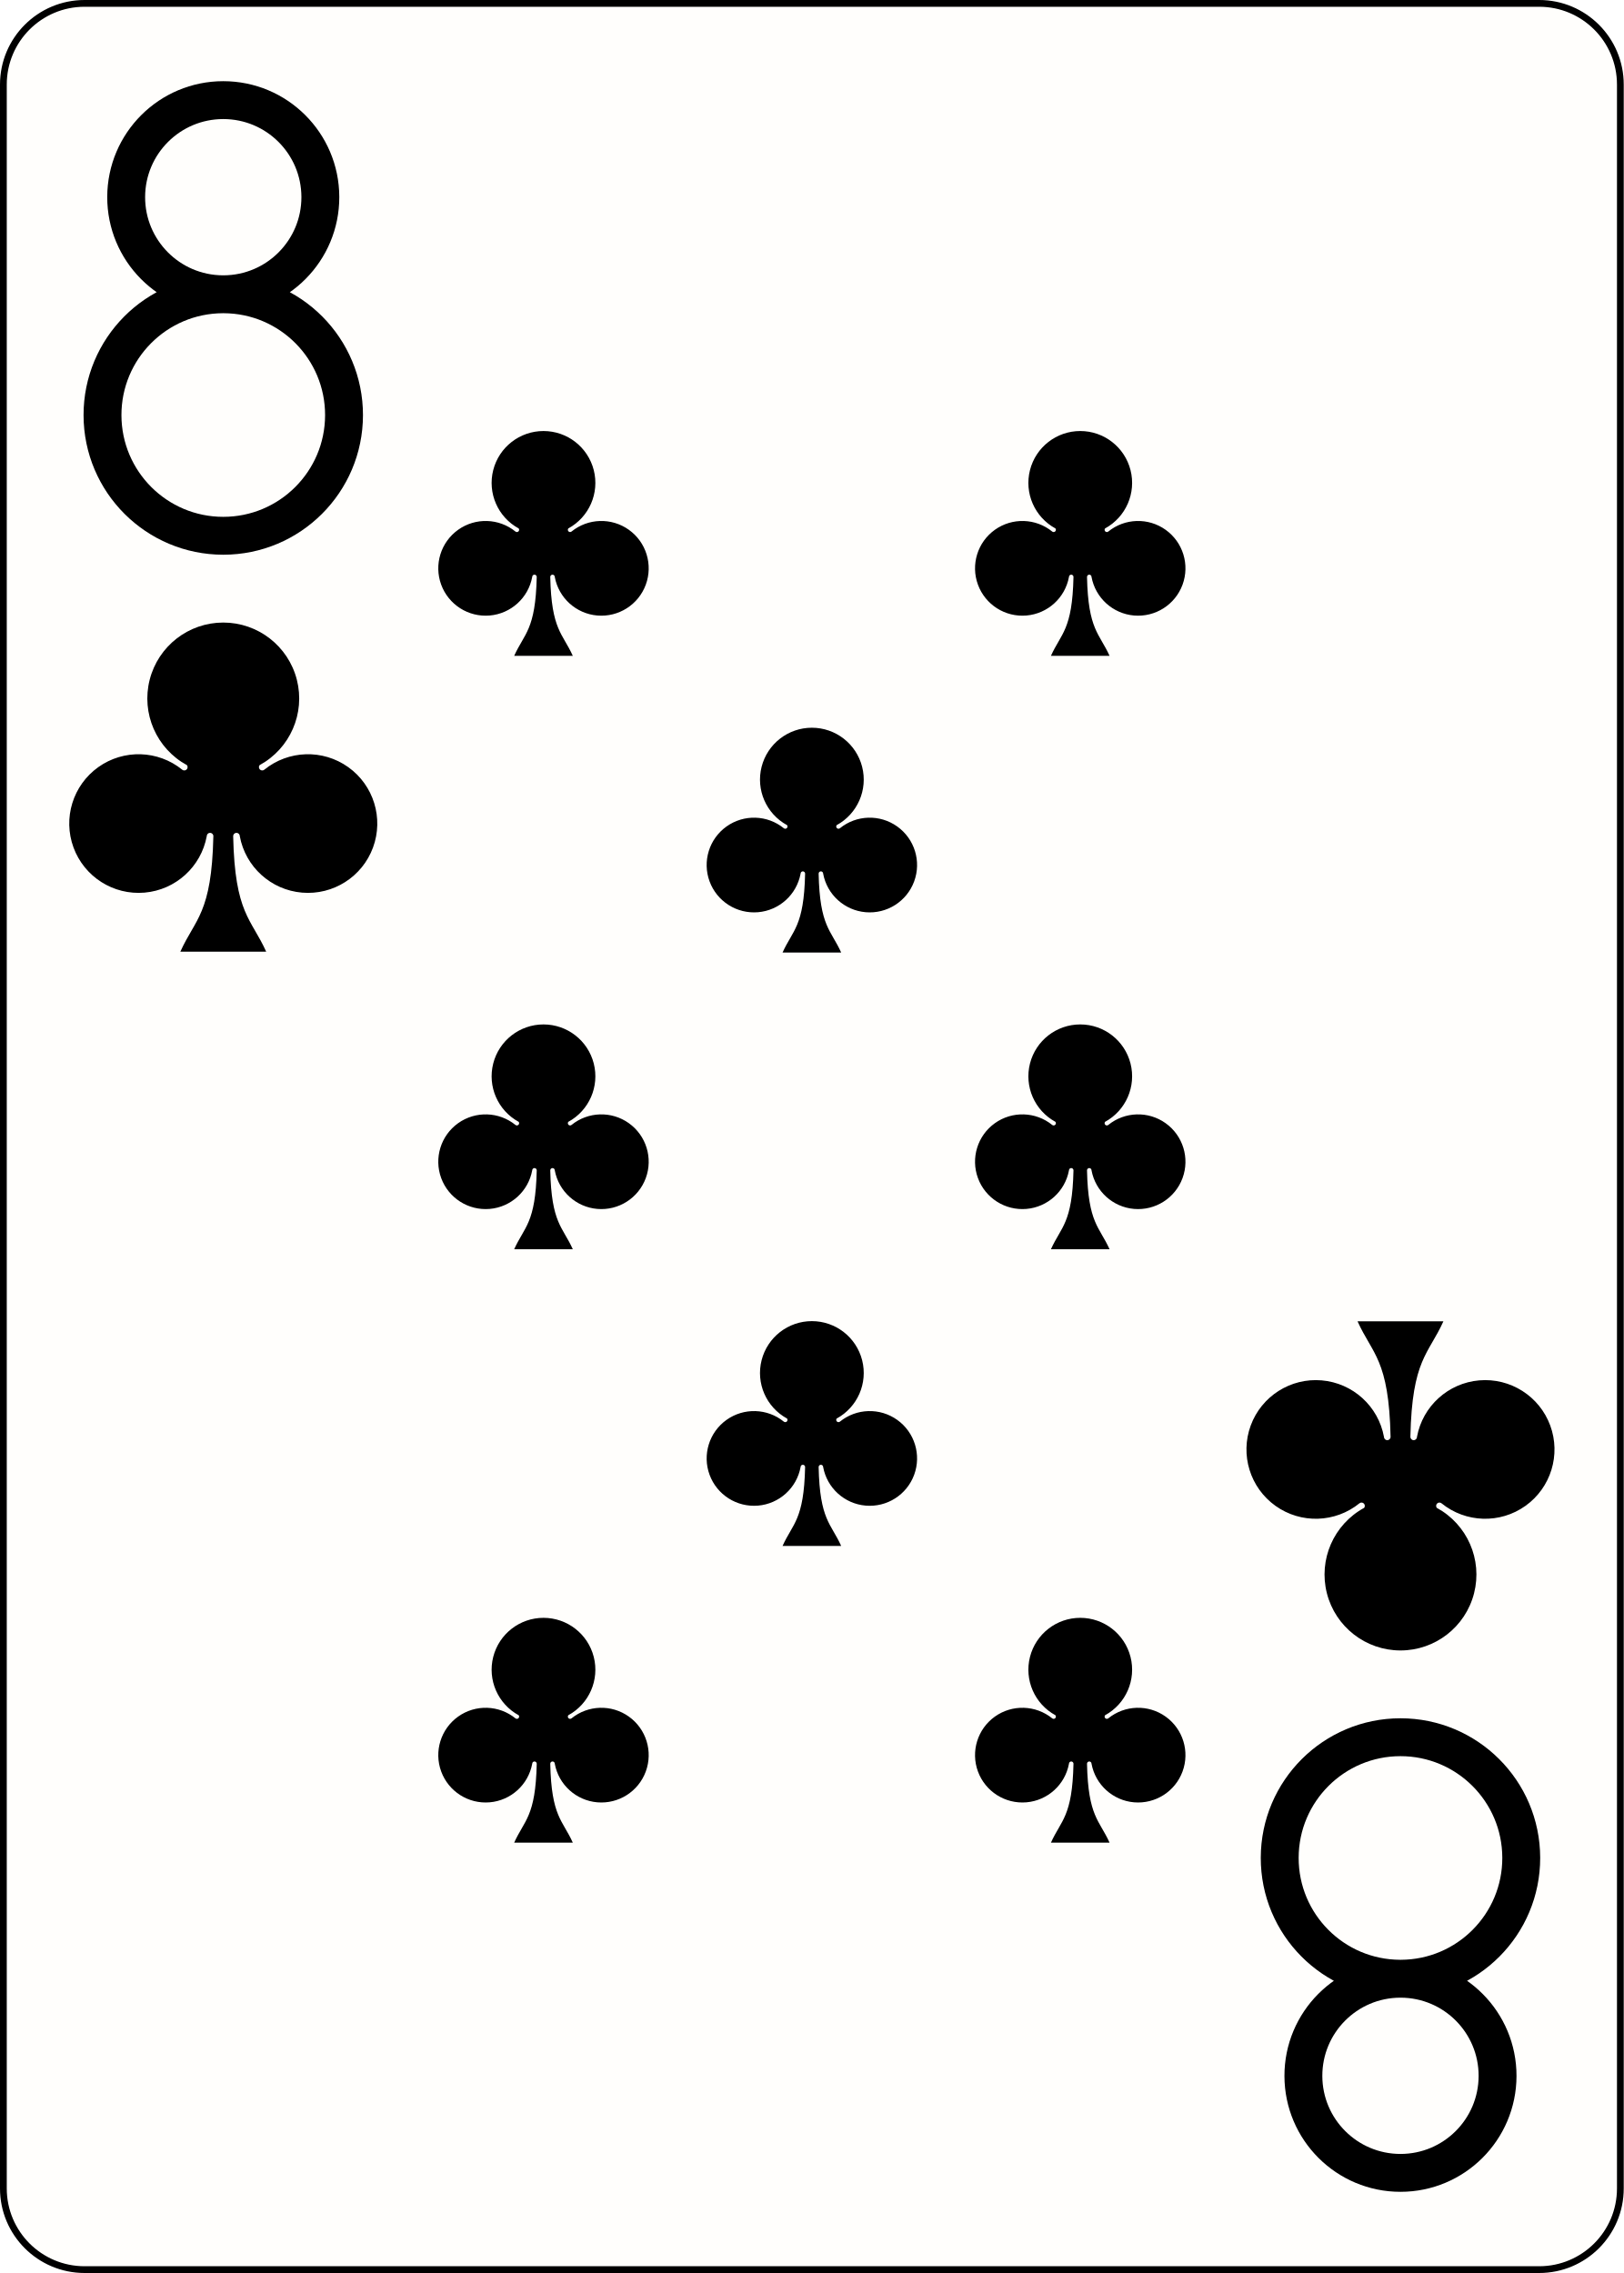
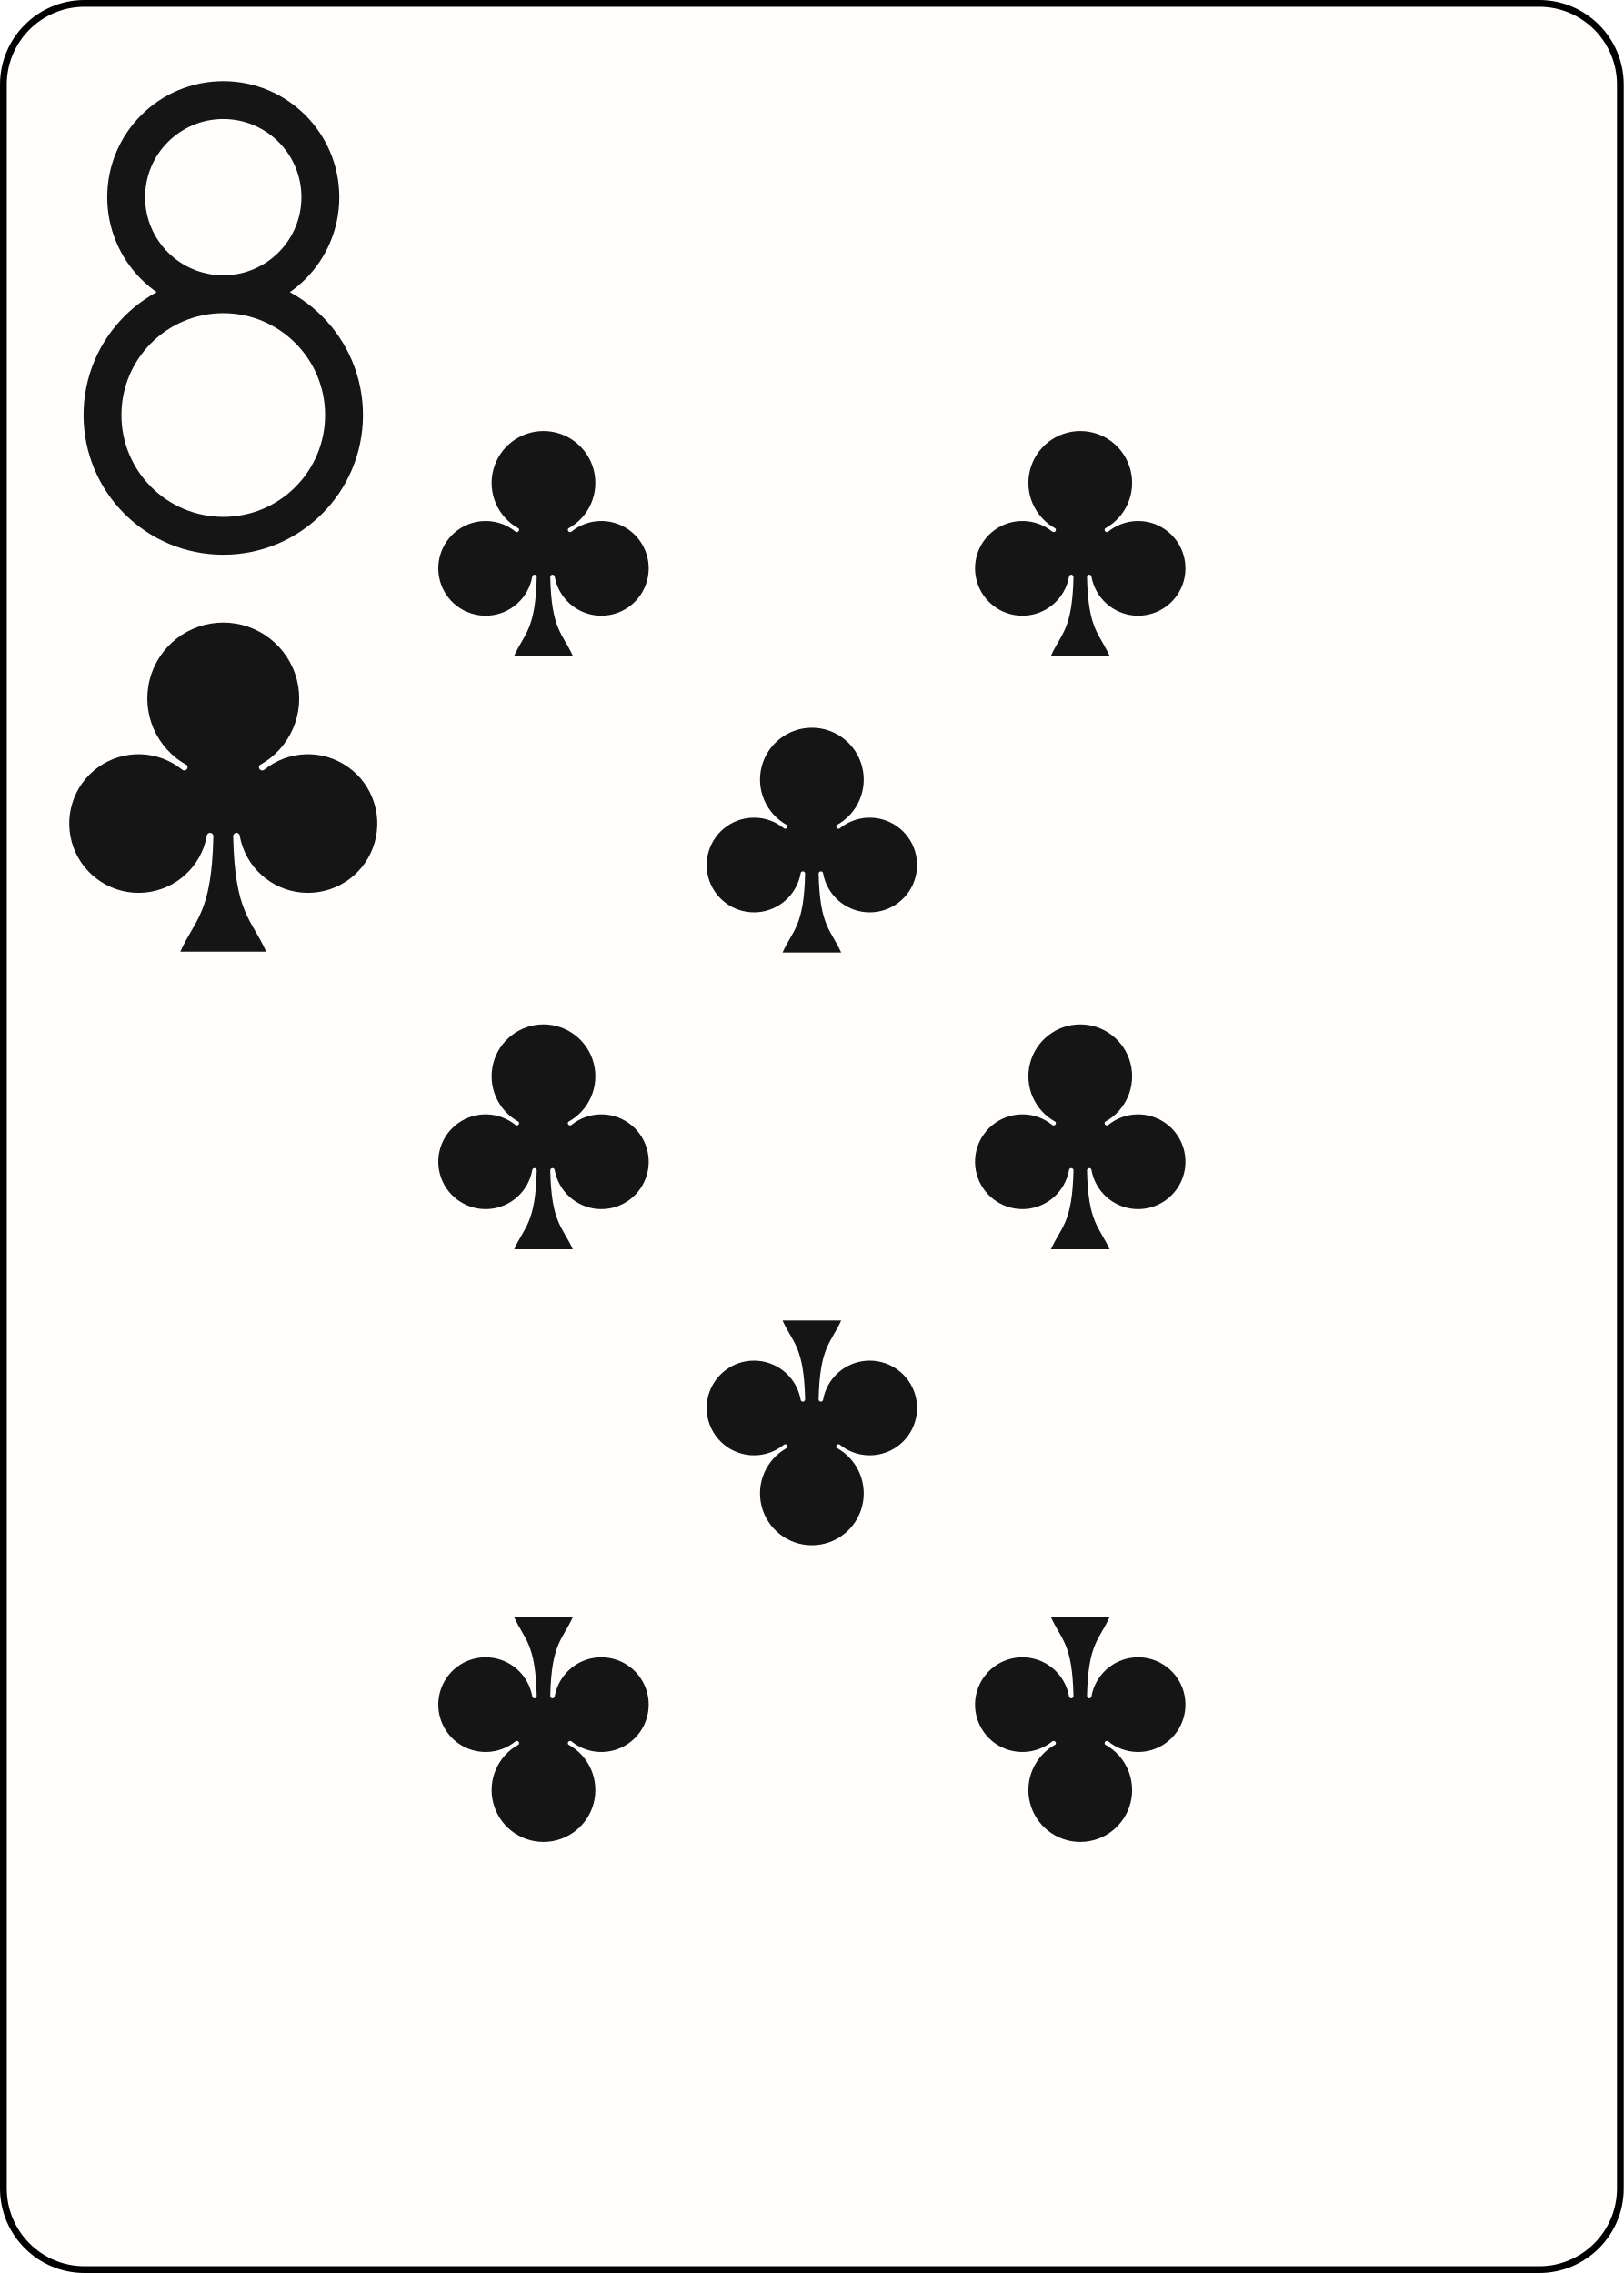
<svg xmlns="http://www.w3.org/2000/svg" xmlns:xlink="http://www.w3.org/1999/xlink" class="card" face="8C" height="3.5in" preserveAspectRatio="none" viewBox="-120 -168 240 336" width="2.5in">
  <defs>
    <symbol id="SC8" viewBox="-600 -600 1200 1200" preserveAspectRatio="xMinYMid">
-       <path d="M30 150C35 385 85 400 130 500L-130 500C-85 400 -35 385 -30 150A10 10 0 0 0 -50 150A210 210 0 1 1 -124 -51A10 10 0 0 0 -110 -65A230 230 0 1 1 110 -65A10 10 0 0 0 124 -51A210 210 0 1 1 50 150A10 10 0 0 0 30 150Z" fill="black" />
+       <path d="M30 150C35 385 85 400 130 500L-130 500C-85 400 -35 385 -30 150A10 10 0 0 0 -50 150A210 210 0 1 1 -124 -51A10 10 0 0 0 -110 -65A230 230 0 1 1 110 -65A10 10 0 0 0 124 -51A210 210 0 1 1 50 150A10 10 0 0 0 30 150Z" fill="#151515" />
    </symbol>
    <symbol id="VC8" viewBox="-500 -500 1000 1000" preserveAspectRatio="xMinYMid">
-       <path d="M-1 -50A205 205 0 1 1 1 -50L-1 -50A255 255 0 1 0 1 -50Z" stroke="black" stroke-width="80" stroke-linecap="square" stroke-miterlimit="1.5" fill="none" />
+       <path d="M-1 -50A205 205 0 1 1 1 -50L-1 -50A255 255 0 1 0 1 -50Z" stroke="#151515" stroke-width="80" stroke-linecap="square" stroke-miterlimit="1.5" fill="none" />
    </symbol>
  </defs>
  <rect width="239" height="335" x="-119.5" y="-167.5" rx="12" ry="12" fill="#fffefc" stroke="black" />
  <use xlink:href="#VC8" height="70" width="70" x="-122" y="-156" />
  <use xlink:href="#SC8" height="58.558" width="58.558" x="-116.279" y="-81" />
  <use xlink:href="#SC8" height="40" width="40" x="-59.668" y="-107.718" />
  <use xlink:href="#SC8" height="40" width="40" x="19.668" y="-107.718" />
  <use xlink:href="#SC8" height="40" width="40" x="-20" y="-63.859" />
  <use xlink:href="#SC8" height="40" width="40" x="-59.668" y="-20" />
  <use xlink:href="#SC8" height="40" width="40" x="19.668" y="-20" />
-   <use xlink:href="#SC8" height="40" width="40" x="-59.668" y="67.718" />
-   <use xlink:href="#SC8" height="40" width="40" x="19.668" y="67.718" />
-   <use xlink:href="#SC8" height="40" width="40" x="-20" y="23.859" />
  <g transform="rotate(180)">
-     <use xlink:href="#VC8" height="70" width="70" x="-122" y="-156" />
-     <use xlink:href="#SC8" height="58.558" width="58.558" x="-116.279" y="-81" />
+     <use xlink:href="#SC8" height="40" width="40" x="-59.668" y="-107.718" />
+     <use xlink:href="#SC8" height="40" width="40" x="19.668" y="-107.718" />
+     <use xlink:href="#SC8" height="40" width="40" x="-20" y="-63.859" />
  </g>
</svg>
